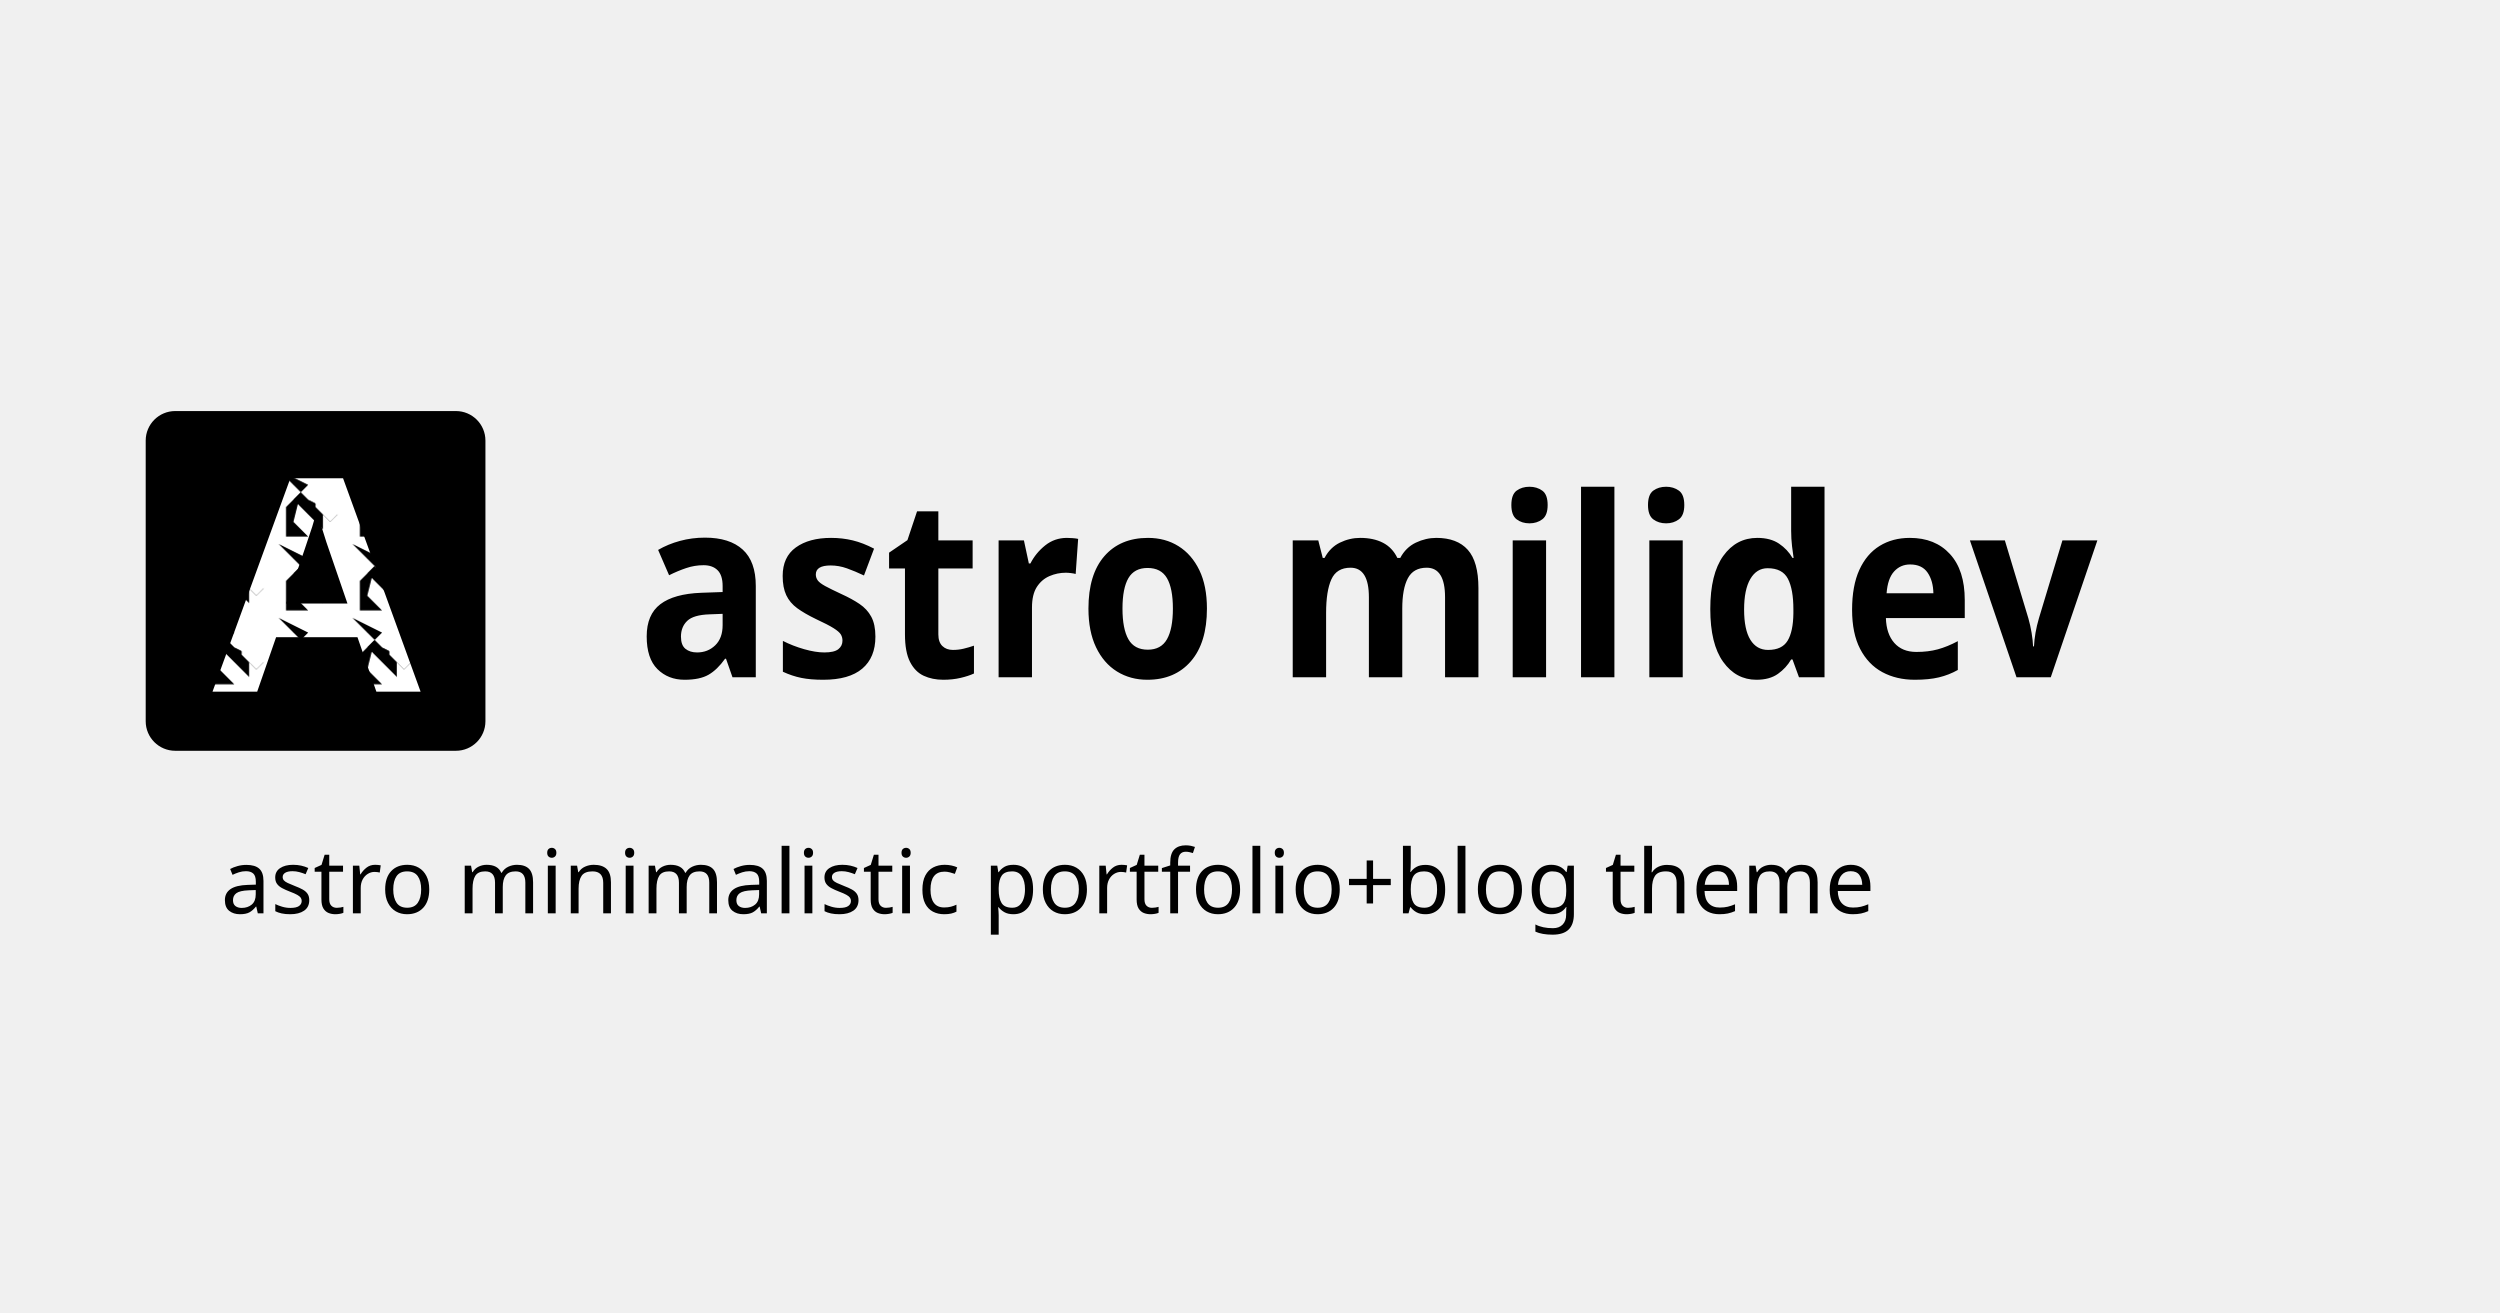
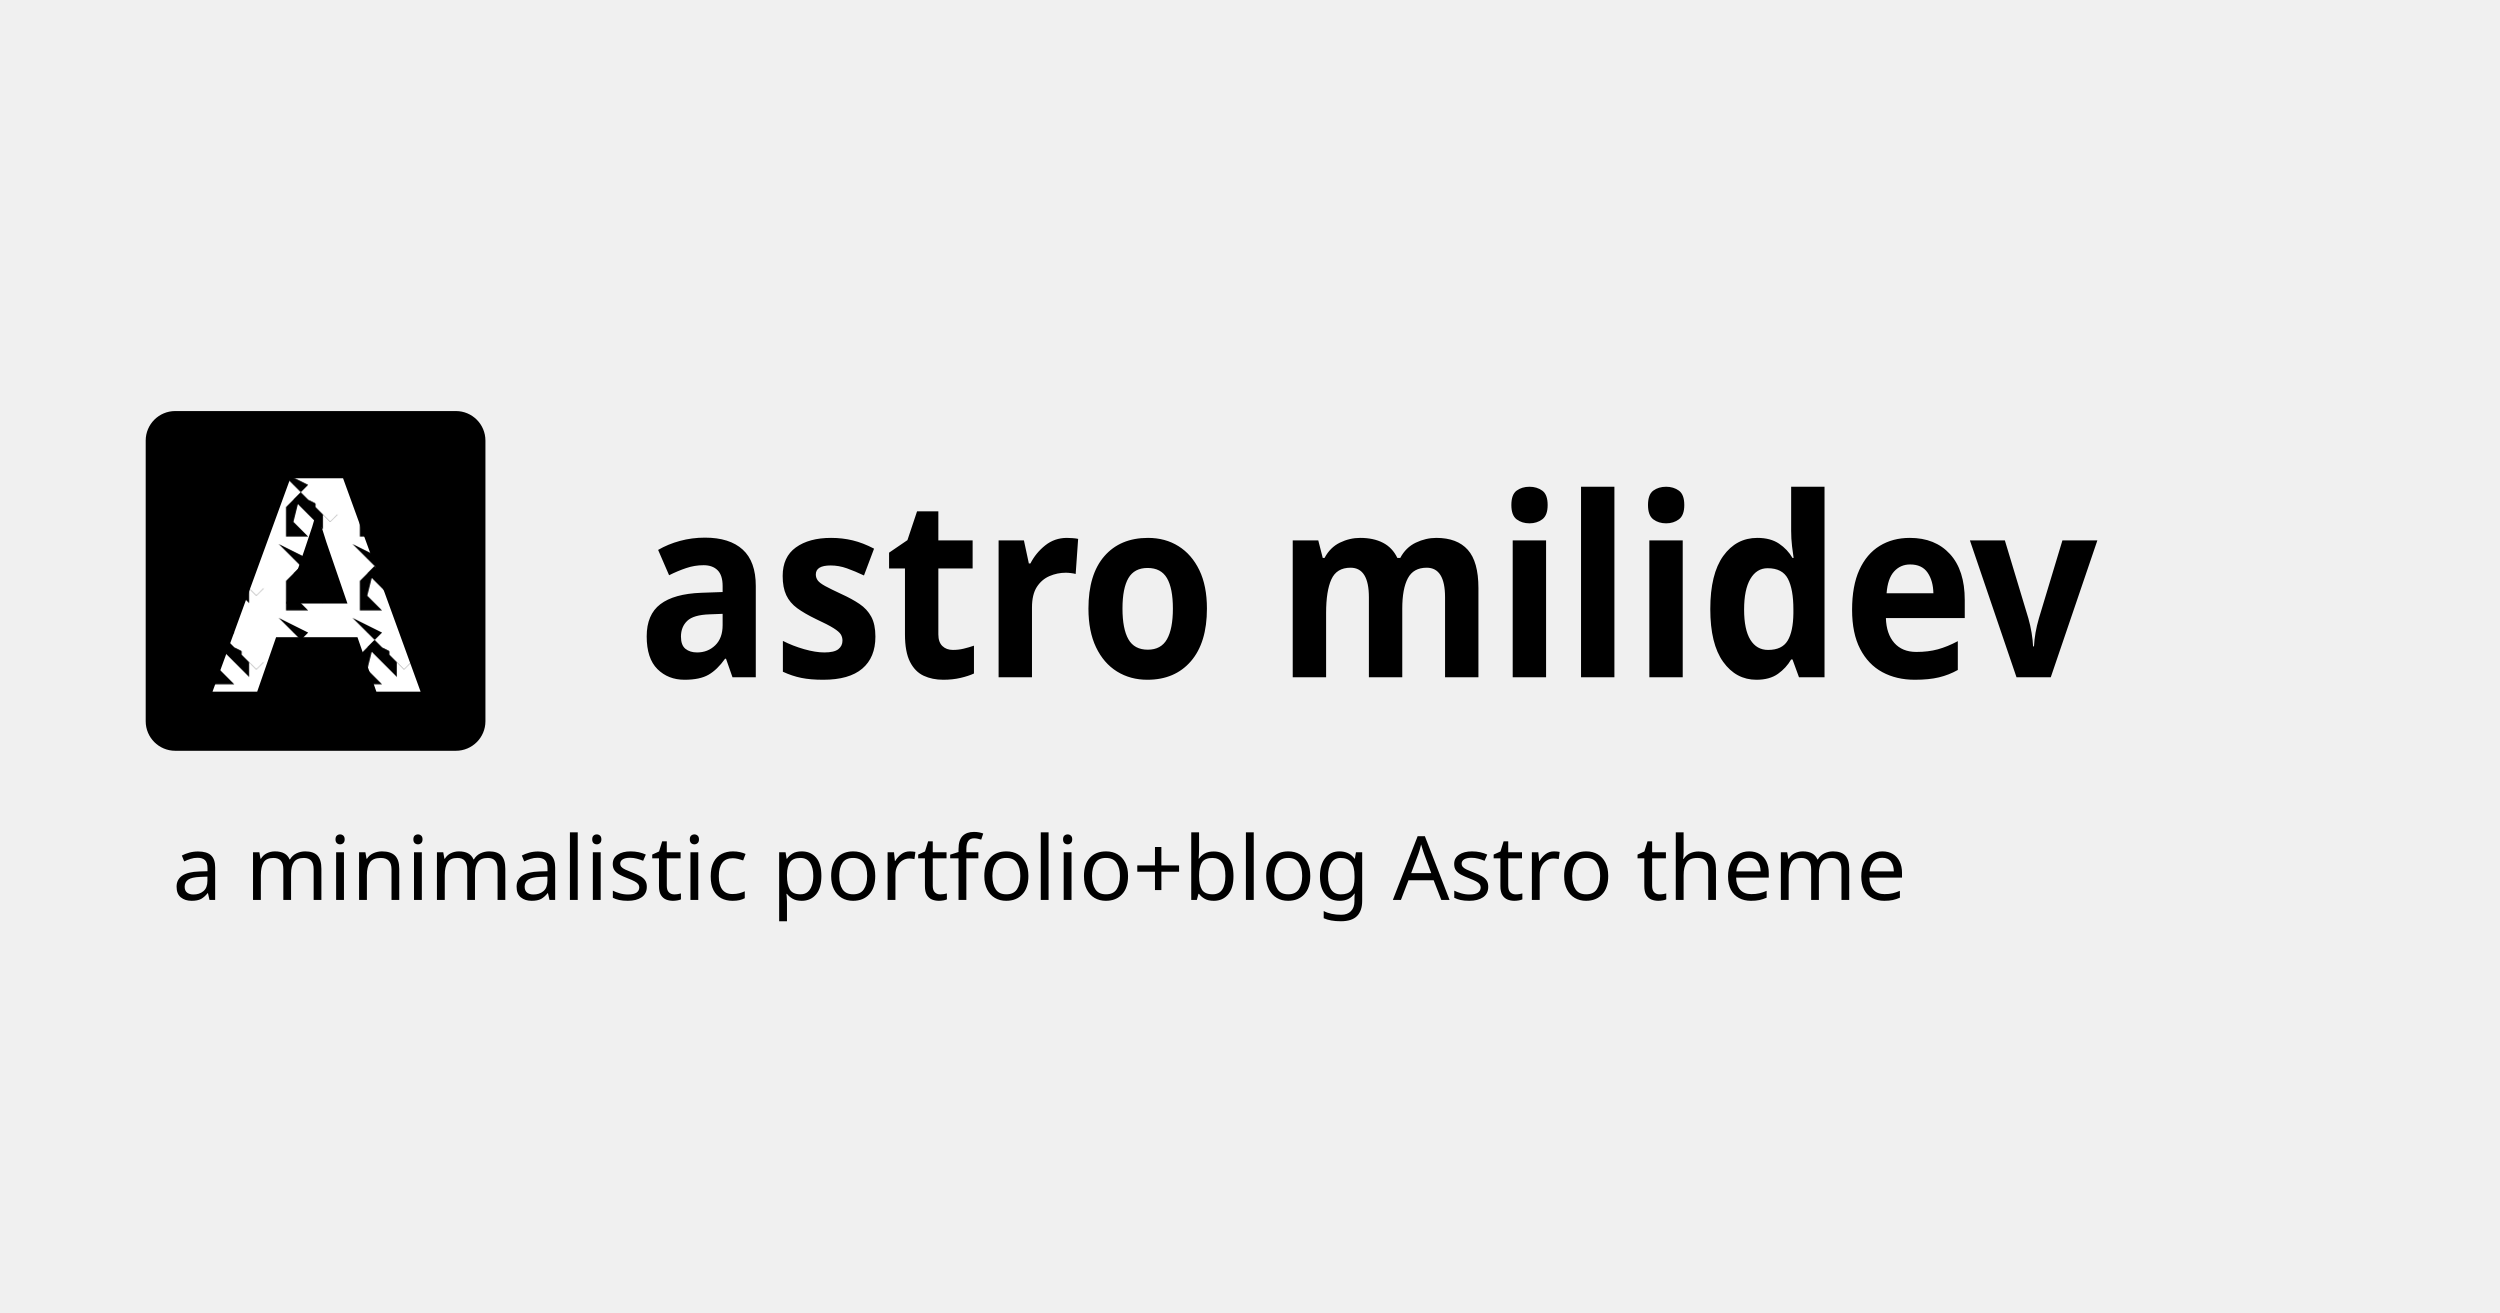
<svg xmlns="http://www.w3.org/2000/svg" xmlns:xlink="http://www.w3.org/1999/xlink" viewBox="-10 -10 3101.08 1628.067" width="1200" height="630" version="1.1" id="svg4">
  <defs id="defs4">
    <pattern xlink:href="#camouflage" id="pattern6" patternTransform="matrix(1.832233,0,0,1.832233,152.4059,481.5592)" />
    <rect x="280.084" y="99.949" width="13.283" height="12.635" id="rect6" />
    <pattern id="camouflage" patternUnits="userSpaceOnUse" width="50" height="50">
      <rect width="50" height="50" fill="#FFFFFF" id="rect1" />
      <path d="M0 0 L20 10 L10 20 L30 40 L40 30 L20 20 Z" fill="#000000" id="path1" />
      <path d="M25 5 L35 15 L45 5 L45 25 L35 35 L25 25 Z" fill="#FFFFFF" id="path2" />
      <path d="M10 35 L20 45 L5 45 L5 25 L15 15 Z" fill="#000000" id="path3" />
      <path d="M30 30 L50 50 L40 50 L30 40 Z" fill="#FFFFFF" id="path4" />
    </pattern>
  </defs>
  <rect x="170.728" y="499.881" width="421.413" height="421.413" rx="36.645" ry="36.645" fill="#000000" id="rect4" style="display:inline;stroke-width:1.832" />
  <text x="244.017" y="848.006" font-family="Arial, sans-serif" font-size="384.769px" font-weight="bold" fill="url(#camouflage)" stroke="#000000" stroke-width="0" id="text4" style="display:inline;fill:url(#pattern6)">A</text>
  <text xml:space="preserve" style="font-style:normal;font-variant:normal;font-weight:bold;font-stretch:normal;font-size:293.94px;font-family:Menlo;-inkscape-font-specification:'Menlo Bold';text-align:start;writing-mode:lr-tb;direction:ltr;text-anchor:start;fill:#000000;stroke-width:2.205" x="825.658" y="784.7" id="text5" transform="scale(0.9453162,1.057847)">
    <tspan id="tspan4" x="825.658" y="784.7" style="font-style:normal;font-variant:normal;font-weight:bold;font-stretch:normal;font-size:293.94px;font-family:Menlo;-inkscape-font-specification:'Menlo Bold';stroke-width:2.205">astro milidev</tspan>
  </text>
  <text xml:space="preserve" id="text6" style="text-align:start;writing-mode:lr-tb;direction:ltr;white-space:pre;shape-inside:url(#rect6);display:inline;fill:#000000" transform="translate(-10,-10)" />
-   <text xml:space="preserve" style="font-style:normal;font-variant:normal;font-weight:normal;font-stretch:normal;font-size:110.261px;font-family:Menlo;-inkscape-font-specification:Menlo;text-align:start;writing-mode:lr-tb;direction:ltr;text-anchor:start;fill:#000000;stroke-width:2.584" x="263.898" y="1122.93" id="text1">
-     <tspan id="tspan1" style="font-style:normal;font-variant:normal;font-weight:normal;font-stretch:normal;font-size:110.261px;font-family:Menlo;-inkscape-font-specification:Menlo;stroke-width:2.584" x="263.898" y="1122.93">astro minimalistic portfolio+blog theme</tspan>
+   <text xml:space="preserve" style="font-style:normal;font-variant:normal;font-weight:normal;font-stretch:normal;font-size:110.261px;font-family:Menlo;-inkscape-font-specification:Menlo;text-align:start;writing-mode:lr-tb;direction:ltr;text-anchor:start;fill:#000000;stroke-width:2.584" x="203.96" y="1106.281" id="text1">
+     <tspan id="tspan1" style="font-style:normal;font-variant:normal;font-weight:normal;font-stretch:normal;font-size:110.261px;font-family:Menlo;-inkscape-font-specification:Menlo;stroke-width:2.584" x="203.96" y="1106.281">a minimalistic portfolio+blog Astro theme</tspan>
  </text>
</svg>
